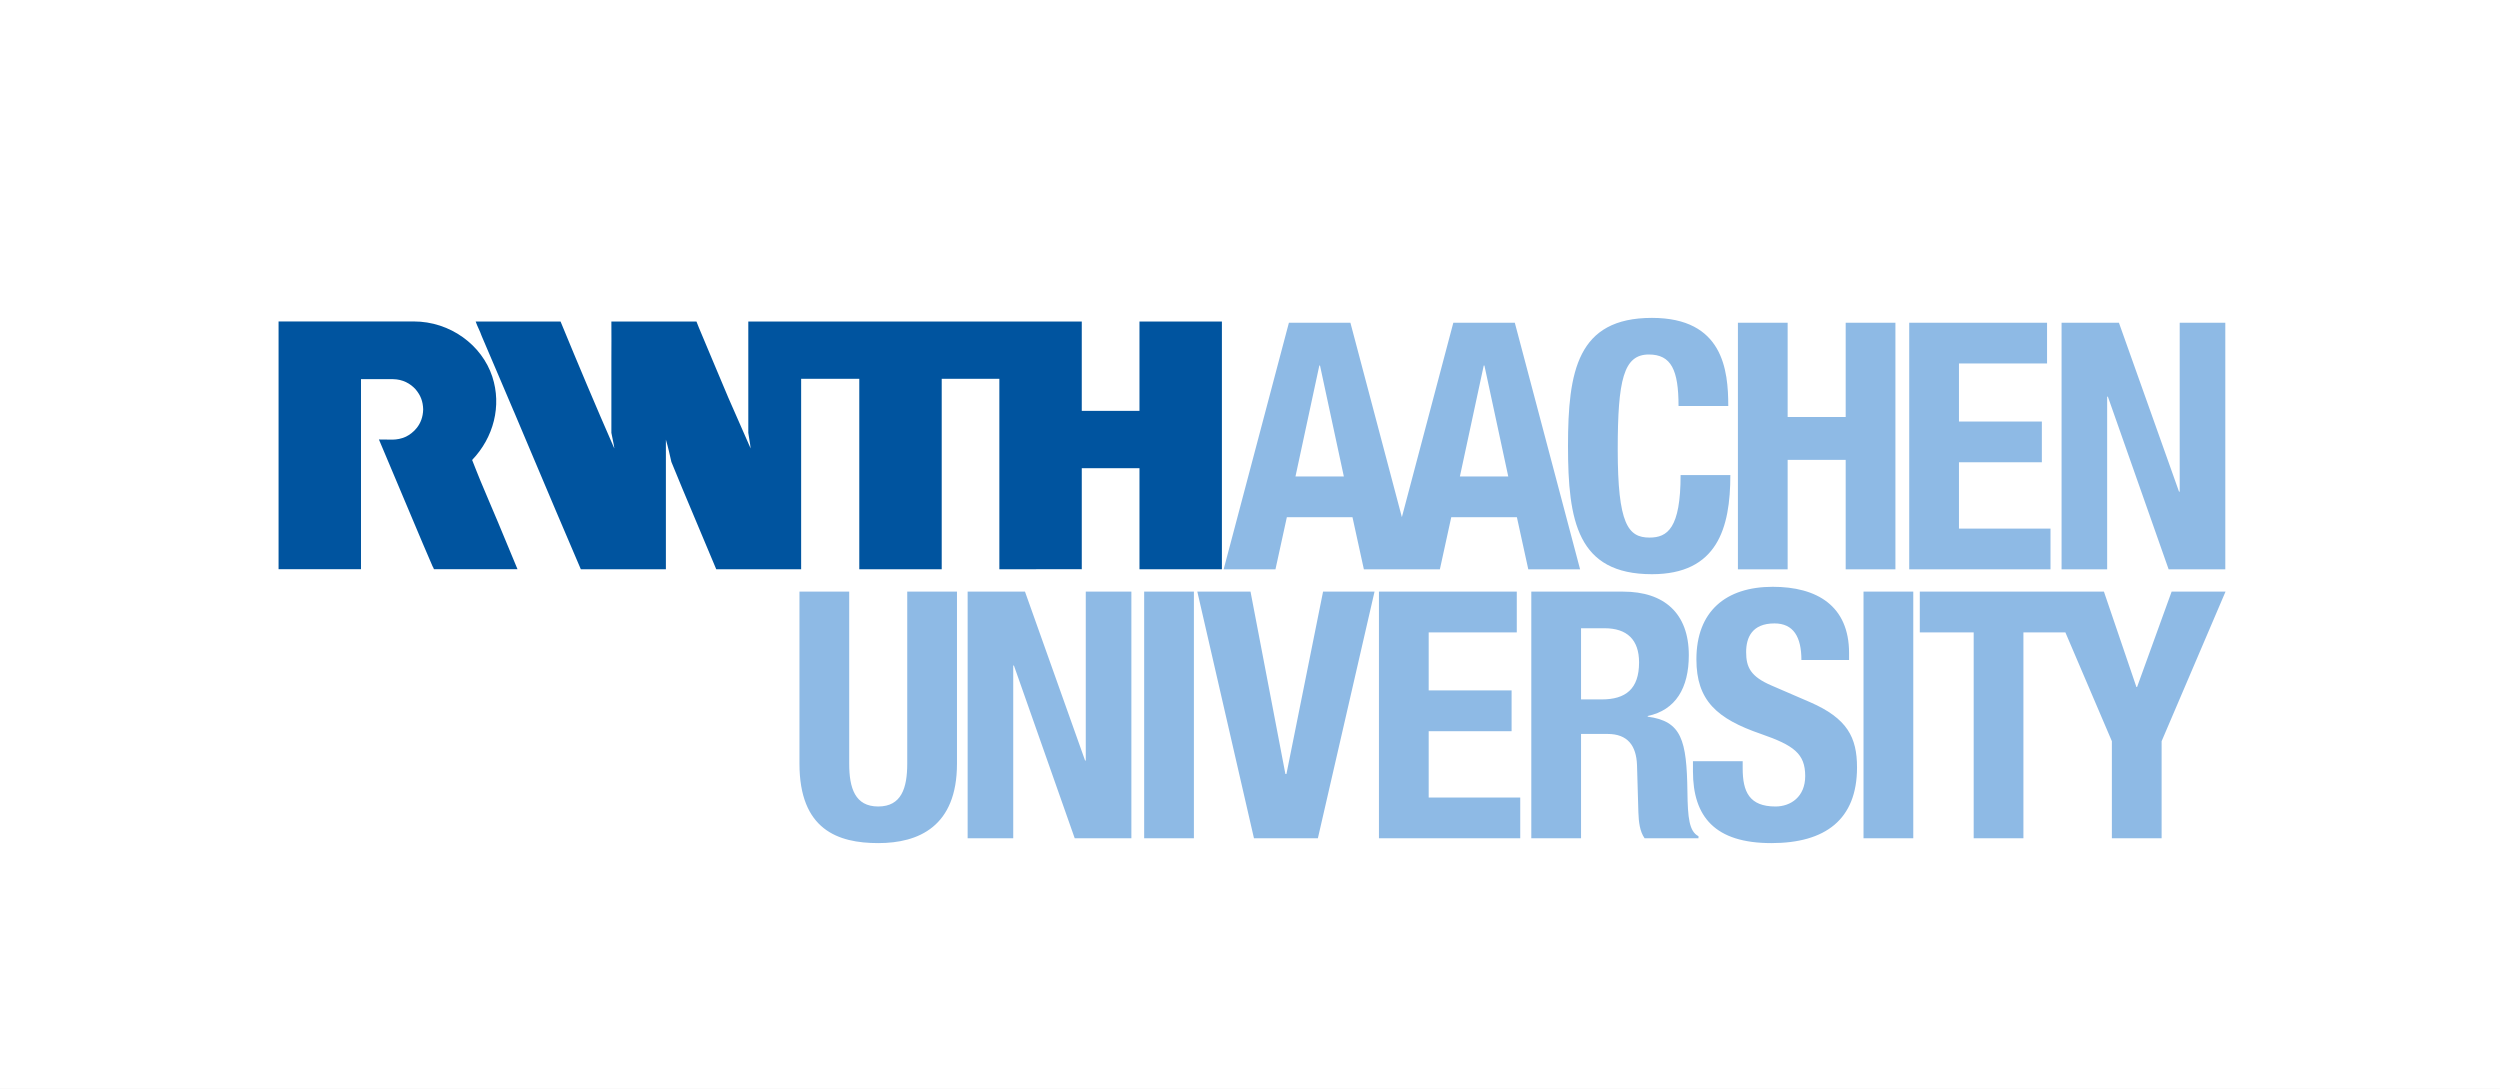
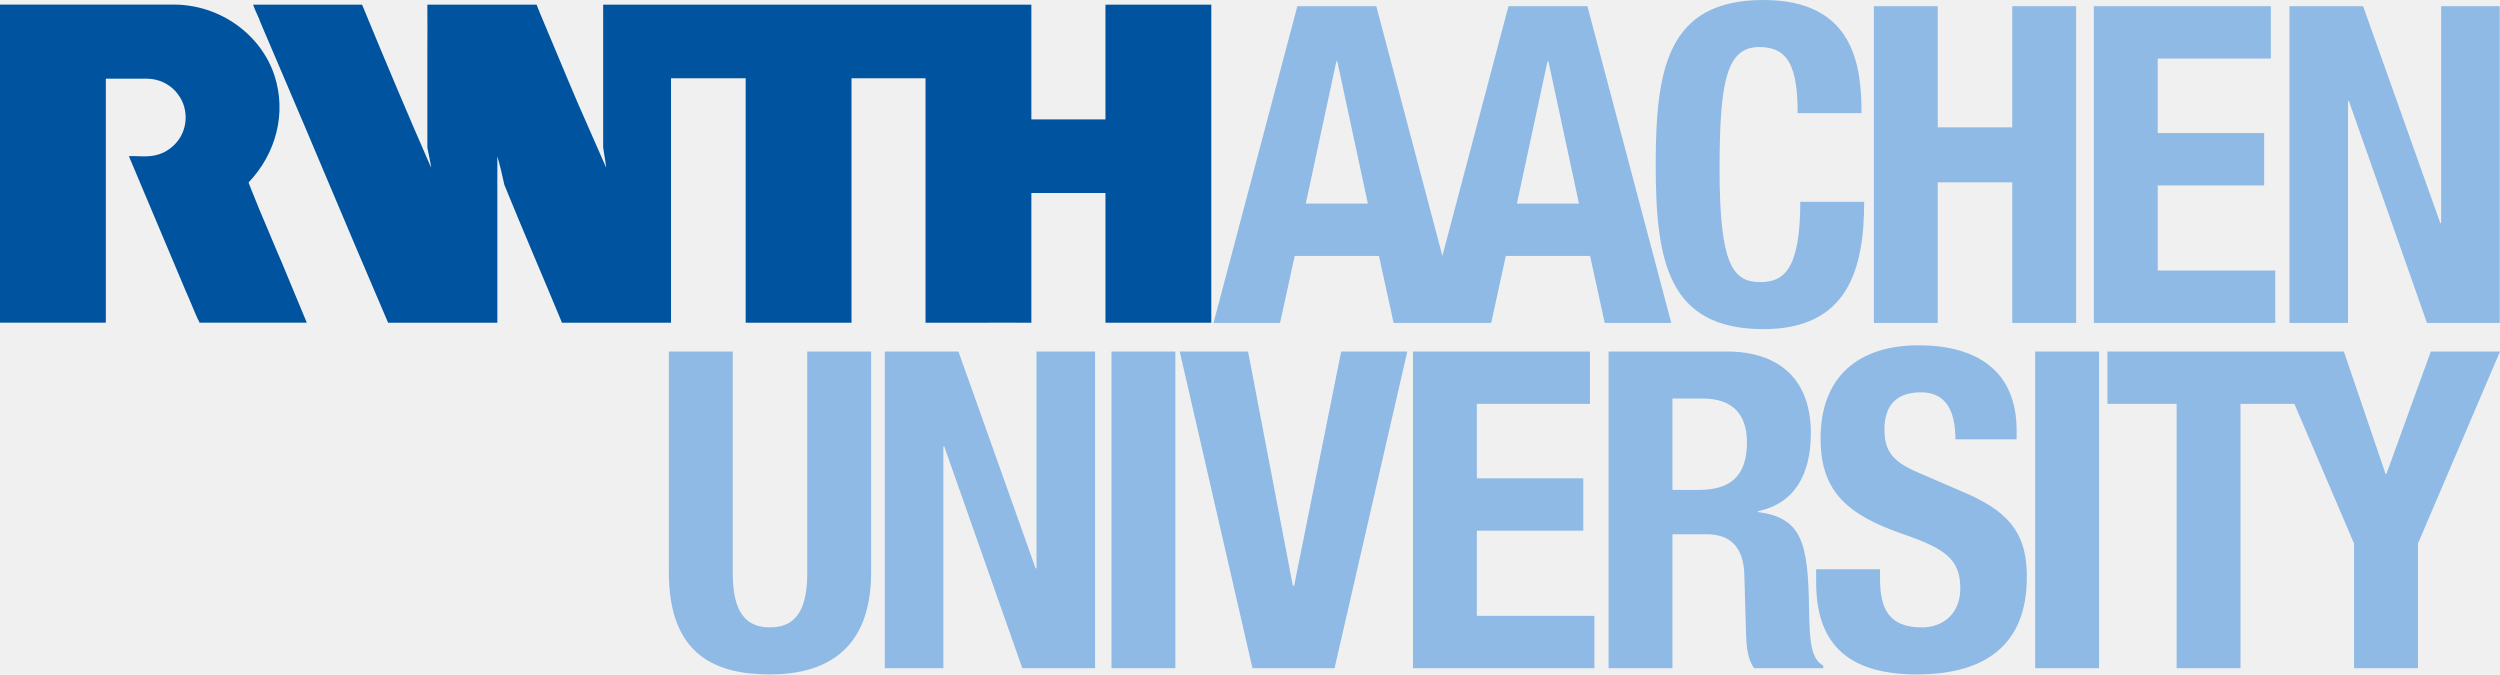
- <svg xmlns="http://www.w3.org/2000/svg" version="1.1" width="460.36" height="200.467" viewBox="0 0 460.36 200.467" id="svg2" xml:space="preserve">
+ <svg xmlns="http://www.w3.org/2000/svg" version="1.1" width="358.52" height="96.716" viewBox="0 0 358.52 96.716" id="svg2" xml:space="preserve">
  <defs id="defs13" />
-   <rect width="460.36" height="200.467" x="0" y="0" id="background" style="fill:white;" />
-   <path d="m 66.474,104.814 h -0.582 -14.596 v -5.14 -40.143 -0.337 h 14.565 0.03 10.293 c 6.75,-0.001 12.57,4.368 14.469,10.161 1.76,5.366 0.256,11.199 -3.713,15.348 0.528,1.431 1.042,2.548 1.532,3.833 1.101,2.54 2.111,5.08 3.212,7.589 l 3.611,8.689 h -0.092 -15.299 c 0,0.007 -0.123,-0.368 -0.245,-0.52 -0.611,-1.346 -1.162,-2.785 -1.774,-4.131 l -3.702,-8.781 c -1.468,-3.55 -2.937,-6.903 -4.406,-10.453 1.834,-0.049 3.204,0.294 4.974,-0.518 1.242,-0.613 3.127,-2.133 3.175,-5.047 -0.048,-1.446 -0.448,-2.54 -1.403,-3.677 -0.959,-1.058 -2.346,-1.842 -4.152,-1.868 0,0 -5.9,-0.003 -5.896,0 V 104.814 z M 217.744,59.202 h -7.917 v 16.46 h -9.891 -0.734 v -13.614 -2.846 h -10.953 -38.552 -10.648 -1.254 v 20.5 c 0.122,0.948 0.336,1.896 0.428,2.876 l -4.1,-9.332 c -1.836,-4.284 -3.58,-8.568 -5.416,-12.882 -0.153,-0.398 -0.262,-0.665 -0.46,-1.162 h -15.665 c 0,2.233 0.031,4.711 0,6.884 v 13.616 c 0.153,0.856 0.429,1.988 0.552,2.876 l -0.092,-0.184 c -3.366,-7.68 -6.609,-15.39 -9.821,-23.192 H 87.591 c 0.306,0.918 0.795,1.744 1.102,2.662 l 3.452,8.085 2.409,5.66 0.153,0.344 c 1.108,2.639 1.985,4.706 3.06,7.244 3.099,7.328 6.081,14.403 9.187,21.624 h 15.665 V 80.956 c 0.397,1.346 0.704,2.723 1.01,4.1 2.662,6.547 5.539,13.187 8.261,19.765 h 15.635 v -18.511 -16.552 h 10.707 v 15.42 0.734 18.909 h 15.056 0.123 v -15.635 -15.023 -3.304 -1.101 h 10.614 v 35.063 h 6.702 c 2.754,-0.03 5.723,0 8.476,0 V 86.219 h 0.123 9.087 1.415 v 18.602 h 3.327 11.851 V 59.202 h -7.262 z" id="rwth" style="fill:#00549f;fill-rule:evenodd" />
-   <path d="m 278.943,59.428 h -11.321 l -9.476,35.802 -9.478,-35.802 h -11.323 l -12.02,45.417 h 9.542 l 2.098,-9.605 h 12.086 l 2.099,9.605 h 13.992 l 2.098,-9.605 h 12.087 l 2.099,9.605 h 9.541 L 278.943,59.428 z m -40.388,28.306 4.39,-20.418 h 0.127 l 4.388,20.418 h -8.905 z m 30.276,0 4.39,-20.418 h 0.127 l 4.387,20.418 h -8.904 z m 40.261,-12.976 c 0,-6.616 -1.336,-9.478 -5.471,-9.478 -4.644,0 -5.726,4.644 -5.726,17.492 0,13.74 1.909,16.22 5.853,16.22 3.309,0 5.724,-1.717 5.724,-11.513 h 9.161 c 0,9.796 -2.418,18.256 -14.438,18.256 -13.741,0 -15.457,-9.796 -15.457,-23.598 0,-13.804 1.716,-23.6 15.457,-23.6 13.103,0 14.055,9.605 14.055,16.221 h -9.158 z m 10.935,-15.329 h 9.157 v 17.364 h 10.688 v -17.364 h 9.159 v 45.416 h -9.159 V 84.681 h -10.688 v 20.164 h -9.157 V 59.429 z m 56.925,-0.001 v 7.505 h -16.22 v 10.686 h 15.264 v 7.507 h -15.264 v 12.212 h 16.856 v 7.506 H 351.57 V 59.428 h 25.382 z m 13.234,0 11.067,31.104 h 0.126 v -31.104 h 8.397 V 104.844 H 399.343 L 388.151,73.04 h -0.131 v 31.804 h -8.395 V 59.428 h 10.561 z" id="aachen" style="fill:#8ebae5;fill-rule:evenodd" />
-   <path d="m 291.139,115.688 h 4.327 c 4.134,0 6.359,2.099 6.359,6.296 0,4.9 -2.479,6.809 -6.87,6.809 h -3.816 v -13.105 z m -9.158,38.675 h 9.158 v -19.211 h 4.899 c 3.688,0 5.277,2.162 5.407,5.723 l 0.253,8.715 c 0.063,1.782 0.253,3.5 1.146,4.773 h 9.921 v -0.383 c -1.716,-0.89 -1.972,-3.371 -2.036,-8.142 -0.126,-9.604 -1.079,-13.038 -7.312,-13.868 v -0.126 c 5.15,-1.083 7.568,-5.153 7.568,-11.196 0,-7.759 -4.58,-11.703 -12.085,-11.703 h -16.92 v 45.418 z m -134.765,-45.418 v 31.677 c 0,12.149 7.062,14.631 14.503,14.631 7.443,0 14.503,-3.055 14.503,-14.631 v -31.677 h -9.16 v 31.677 c 0,4.517 -1.081,7.888 -5.343,7.888 -4.262,0 -5.343,-3.371 -5.343,-7.888 v -31.677 h -9.16 z m 30.969,0 v 45.418 h 8.396 v -31.806 h 0.127 l 11.196,31.806 h 10.432 v -45.418 h -8.397 v 31.104 h -0.127 l -11.067,-31.104 h -10.56 z m 41.665,0 h -9.159 v 45.418 h 9.159 v -45.418 z m 0.629,0 10.432,45.418 h 11.767 l 10.434,-45.418 h -9.478 l -6.746,33.586 h -0.189 l -6.423,-33.586 h -9.797 z m 33.446,0 v 45.418 h 26.018 v -7.508 h -16.859 v -12.212 h 15.267 v -7.506 h -15.267 v -10.687 h 16.223 v -7.505 h -25.382 z m 57.822,31.231 v 1.845 c 0,8.398 4.071,13.232 14.438,13.232 9.925,0 15.774,-4.327 15.774,-13.931 0,-5.534 -1.78,-9.031 -8.649,-12.023 l -7.062,-3.051 c -3.881,-1.656 -4.707,-3.372 -4.707,-6.17 0,-2.672 1.083,-5.28 5.217,-5.28 3.498,0 4.96,2.482 4.96,6.743 h 8.778 v -1.273 c 0,-8.715 -5.913,-12.212 -14.059,-12.212 -8.647,0 -14.055,4.517 -14.055,13.358 0,7.569 3.752,10.94 11.893,13.738 6.043,2.099 8.143,3.625 8.143,7.762 0,3.814 -2.672,5.597 -5.47,5.597 -4.834,0 -6.043,-2.735 -6.043,-6.999 v -1.336 h -9.158 z m 40.57,-31.231 h -9.161 v 45.418 h 9.161 v -45.418 z m 47.574,0 -6.359,17.556 h -0.127 l -5.979,-17.556 h -33.908 v 7.505 h 9.924 v 37.913 h 9.158 v -37.913 h 7.727 l 8.562,20.038 v 17.875 h 9.16 v -17.875 l 11.767,-27.543 h -9.925 z" id="university" style="fill:#8ebae5;fill-rule:evenodd" />
+   <g id="g3337" transform="translate(-51.296,-58.53657)">
+     <path style="fill:#00549f;fill-rule:evenodd" id="rwth" d="m 66.474,104.814 -0.582,0 -14.596,0 0,-5.14 0,-40.143 0,-0.337 14.565,0 0.03,0 10.293,0 c 6.75,-0.001 12.57,4.368 14.469,10.161 1.76,5.366 0.256,11.199 -3.713,15.348 0.528,1.431 1.042,2.548 1.532,3.833 1.101,2.54 2.111,5.08 3.212,7.589 l 3.611,8.689 -0.092,0 -15.299,0 c 0,0.007 -0.123,-0.368 -0.245,-0.52 -0.611,-1.346 -1.162,-2.785 -1.774,-4.131 l -3.702,-8.781 c -1.468,-3.55 -2.937,-6.903 -4.406,-10.453 1.834,-0.049 3.204,0.294 4.974,-0.518 1.242,-0.613 3.127,-2.133 3.175,-5.047 -0.048,-1.446 -0.448,-2.54 -1.403,-3.677 -0.959,-1.058 -2.346,-1.842 -4.152,-1.868 0,0 -5.9,-0.003 -5.896,0 l 0,34.995 z M 217.744,59.202 l -7.917,0 0,16.46 -9.891,0 -0.734,0 0,-13.614 0,-2.846 -10.953,0 -38.552,0 -10.648,0 -1.254,0 0,20.5 c 0.122,0.948 0.336,1.896 0.428,2.876 l -4.1,-9.332 c -1.836,-4.284 -3.58,-8.568 -5.416,-12.882 -0.153,-0.398 -0.262,-0.665 -0.46,-1.162 l -15.665,0 c 0,2.233 0.031,4.711 0,6.884 l 0,13.616 c 0.153,0.856 0.429,1.988 0.552,2.876 l -0.092,-0.184 c -3.366,-7.68 -6.609,-15.39 -9.821,-23.192 l -15.63,0 c 0.306,0.918 0.795,1.744 1.102,2.662 l 3.452,8.085 2.409,5.66 0.153,0.344 c 1.108,2.639 1.985,4.706 3.06,7.244 3.099,7.328 6.081,14.403 9.187,21.624 l 15.665,0 0,-23.865 c 0.397,1.346 0.704,2.723 1.01,4.1 2.662,6.547 5.539,13.187 8.261,19.765 l 15.635,0 0,-18.511 0,-16.552 10.707,0 0,15.42 0,0.734 0,18.909 15.056,0 0.123,0 0,-15.635 0,-15.023 0,-3.304 0,-1.101 10.614,0 0,35.063 6.702,0 c 2.754,-0.03 5.723,0 8.476,0 l 0,-18.602 0.123,0 9.087,0 1.415,0 0,18.602 3.327,0 11.851,0 0,-45.619 -7.262,0 z" />
+     <path style="fill:#8ebae5;fill-rule:evenodd" id="aachen" d="m 278.943,59.428 -11.321,0 -9.476,35.802 -9.478,-35.802 -11.323,0 -12.02,45.417 9.542,0 2.098,-9.605 12.086,0 2.099,9.605 13.992,0 2.098,-9.605 12.087,0 2.099,9.605 9.541,0 -12.024,-45.417 z m -40.388,28.306 4.39,-20.418 0.127,0 4.388,20.418 -8.905,0 z m 30.276,0 4.39,-20.418 0.127,0 4.387,20.418 -8.904,0 z m 40.261,-12.976 c 0,-6.616 -1.336,-9.478 -5.471,-9.478 -4.644,0 -5.726,4.644 -5.726,17.492 0,13.74 1.909,16.22 5.853,16.22 3.309,0 5.724,-1.717 5.724,-11.513 l 9.161,0 c 0,9.796 -2.418,18.256 -14.438,18.256 -13.741,0 -15.457,-9.796 -15.457,-23.598 0,-13.804 1.716,-23.6 15.457,-23.6 13.103,0 14.055,9.605 14.055,16.221 l -9.158,0 z m 10.935,-15.329 9.157,0 0,17.364 10.688,0 0,-17.364 9.159,0 0,45.416 -9.159,0 0,-20.164 -10.688,0 0,20.164 -9.157,0 0,-45.416 z m 56.925,-0.001 0,7.505 -16.22,0 0,10.686 15.264,0 0,7.507 -15.264,0 0,12.212 16.856,0 0,7.506 -26.018,0 0,-45.416 25.382,0 z m 13.234,0 11.067,31.104 0.126,0 0,-31.104 8.397,0 0,45.416 -10.433,0 -11.192,-31.804 -0.131,0 0,31.804 -8.395,0 0,-45.416 10.561,0 z" />
+     <path style="fill:#8ebae5;fill-rule:evenodd" id="university" d="m 291.139,115.688 4.327,0 c 4.134,0 6.359,2.099 6.359,6.296 0,4.9 -2.479,6.809 -6.87,6.809 l -3.816,0 0,-13.105 z m -9.158,38.675 9.158,0 0,-19.211 4.899,0 c 3.688,0 5.277,2.162 5.407,5.723 l 0.253,8.715 c 0.063,1.782 0.253,3.5 1.146,4.773 l 9.921,0 0,-0.383 c -1.716,-0.89 -1.972,-3.371 -2.036,-8.142 -0.126,-9.604 -1.079,-13.038 -7.312,-13.868 l 0,-0.126 c 5.15,-1.083 7.568,-5.153 7.568,-11.196 0,-7.759 -4.58,-11.703 -12.085,-11.703 l -16.92,0 0,45.418 z m -134.765,-45.418 0,31.677 c 0,12.149 7.062,14.631 14.503,14.631 7.443,0 14.503,-3.055 14.503,-14.631 l 0,-31.677 -9.16,0 0,31.677 c 0,4.517 -1.081,7.888 -5.343,7.888 -4.262,0 -5.343,-3.371 -5.343,-7.888 l 0,-31.677 -9.16,0 z m 30.969,0 0,45.418 8.396,0 0,-31.806 0.127,0 11.196,31.806 10.432,0 0,-45.418 -8.397,0 0,31.104 -0.127,0 -11.067,-31.104 -10.56,0 z m 41.665,0 -9.159,0 0,45.418 9.159,0 0,-45.418 z m 0.629,0 10.432,45.418 11.767,0 10.434,-45.418 -9.478,0 -6.746,33.586 -0.189,0 -6.423,-33.586 -9.797,0 z m 33.446,0 0,45.418 26.018,0 0,-7.508 -16.859,0 0,-12.212 15.267,0 0,-7.506 -15.267,0 0,-10.687 16.223,0 0,-7.505 -25.382,0 z m 57.822,31.231 0,1.845 c 0,8.398 4.071,13.232 14.438,13.232 9.925,0 15.774,-4.327 15.774,-13.931 0,-5.534 -1.78,-9.031 -8.649,-12.023 l -7.062,-3.051 c -3.881,-1.656 -4.707,-3.372 -4.707,-6.17 0,-2.672 1.083,-5.28 5.217,-5.28 3.498,0 4.96,2.482 4.96,6.743 l 8.778,0 0,-1.273 c 0,-8.715 -5.913,-12.212 -14.059,-12.212 -8.647,0 -14.055,4.517 -14.055,13.358 0,7.569 3.752,10.94 11.893,13.738 6.043,2.099 8.143,3.625 8.143,7.762 0,3.814 -2.672,5.597 -5.47,5.597 -4.834,0 -6.043,-2.735 -6.043,-6.999 l 0,-1.336 -9.158,0 z m 40.57,-31.231 -9.161,0 0,45.418 9.161,0 0,-45.418 z m 47.574,0 -6.359,17.556 -0.127,0 -5.979,-17.556 -33.908,0 0,7.505 9.924,0 0,37.913 9.158,0 0,-37.913 7.727,0 8.562,20.038 0,17.875 9.16,0 0,-17.875 11.767,-27.543 -9.925,0 z" />
+   </g>
</svg>
